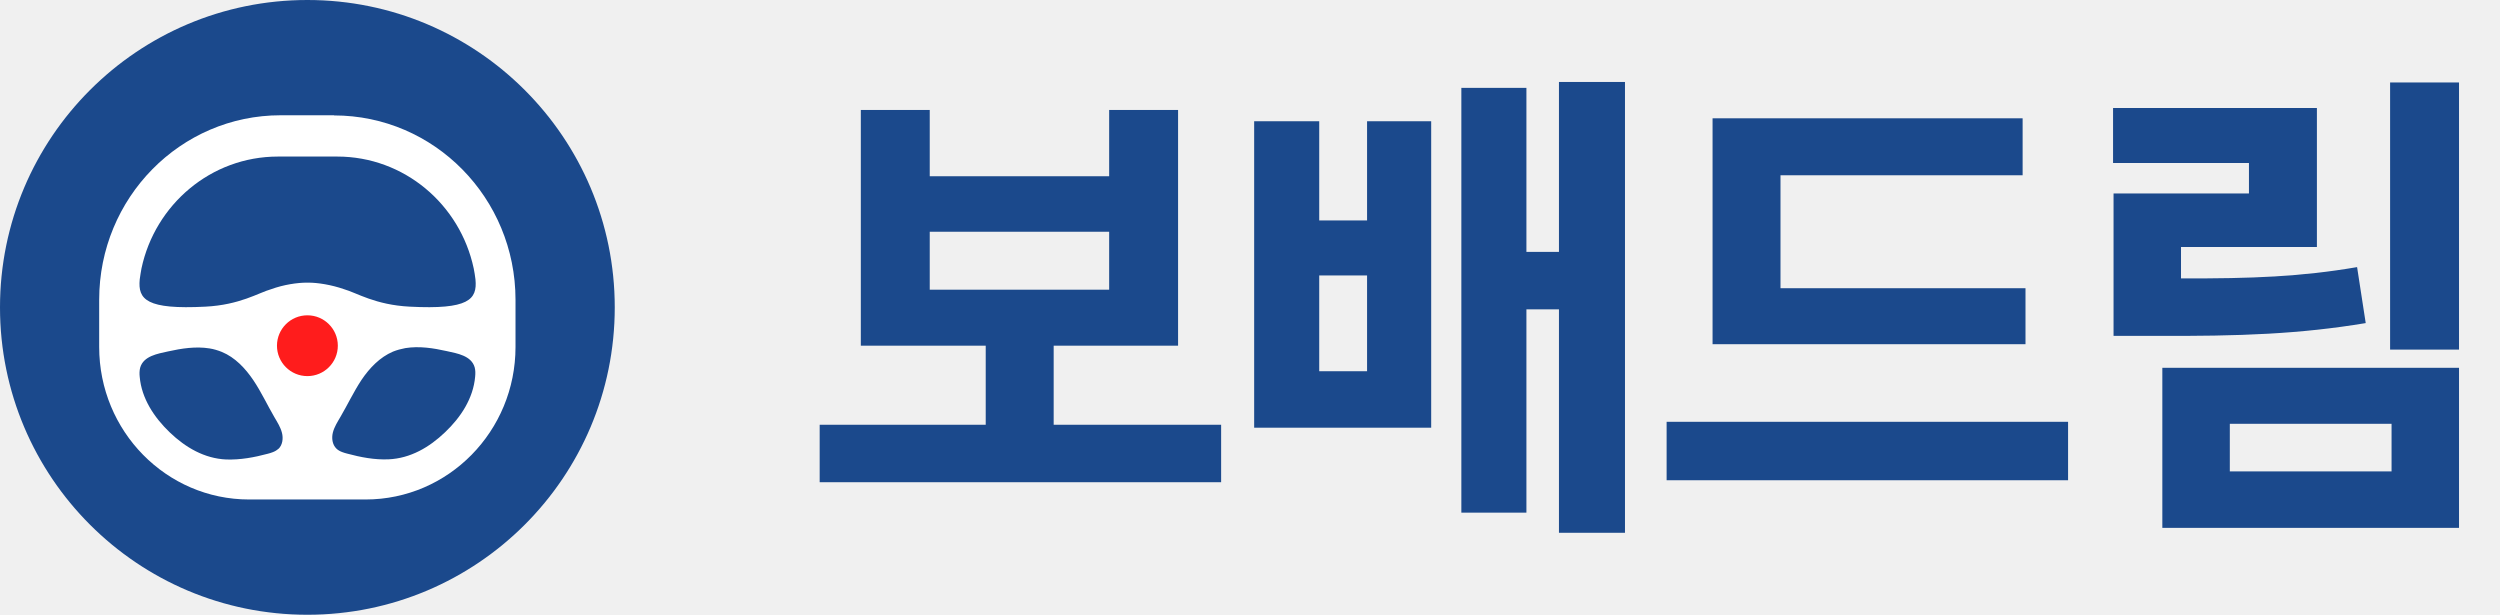
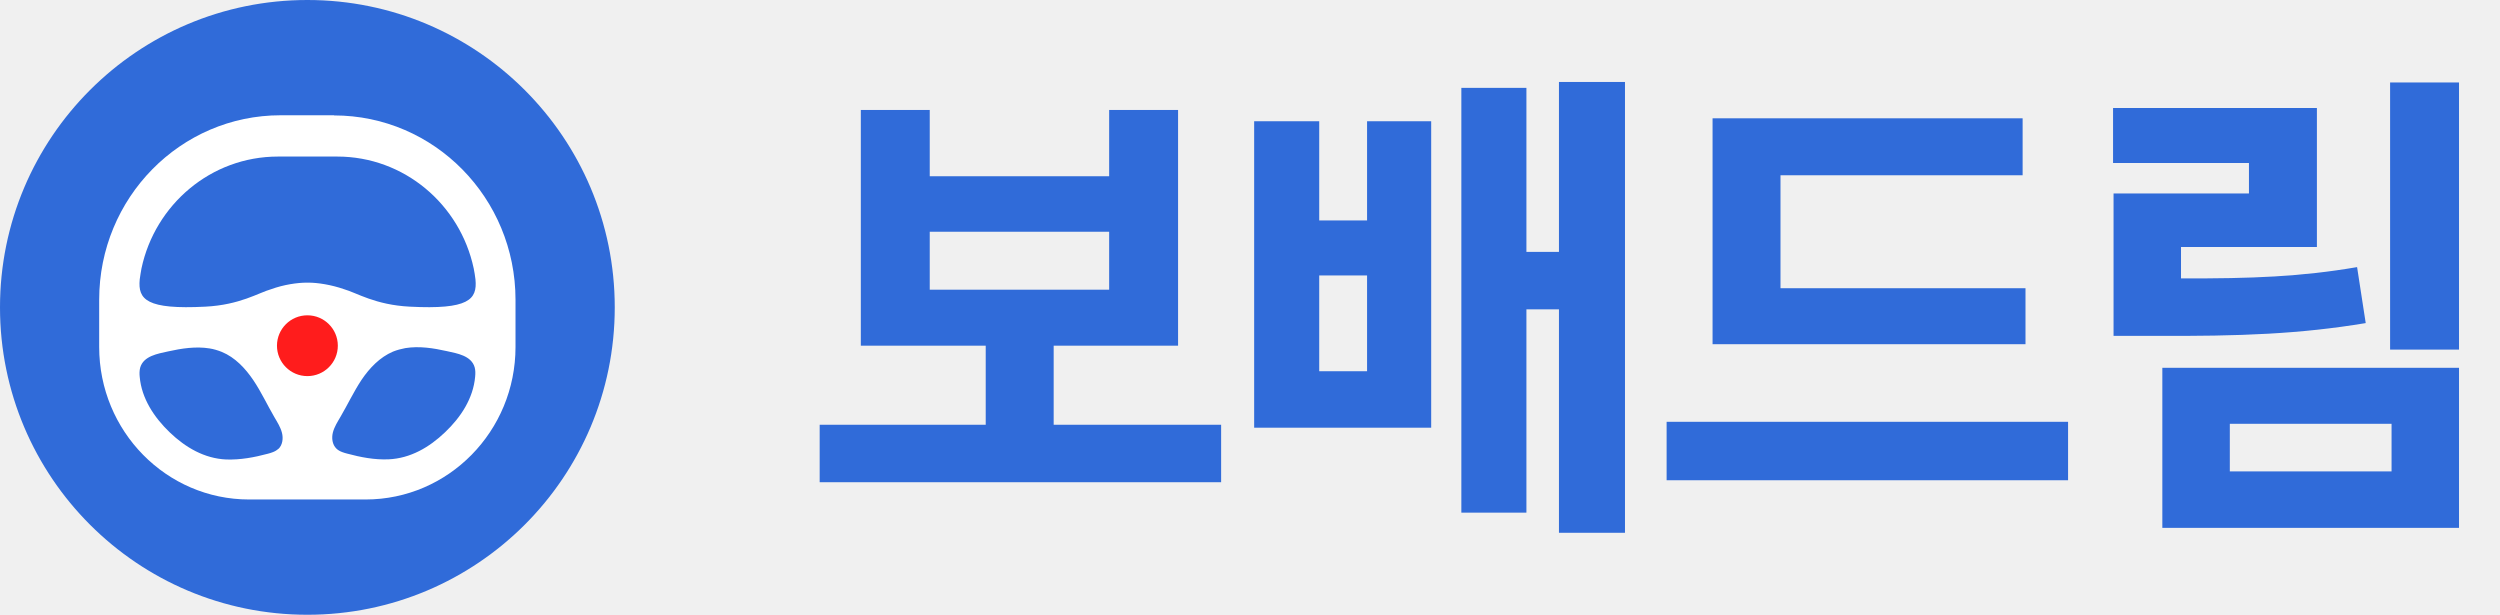
<svg xmlns="http://www.w3.org/2000/svg" width="122" height="30" viewBox="0 0 122 30" fill="none">
-   <rect width="30" height="30" rx="15" fill="#1B498C" />
+   <rect width="30" height="30" rx="15" fill="#306BD9" />
  <path d="M16.308 5.625H13.697C8.803 5.625 4.84 9.655 4.84 14.629V16.933C4.84 21.041 8.115 24.375 12.157 24.375H17.84C21.882 24.375 25.157 21.041 25.157 16.933V14.629C25.157 9.662 21.194 5.633 16.3 5.633L16.308 5.625ZM13.588 21.899C13.502 21.978 13.408 22.032 13.298 22.071C13.228 22.102 13.15 22.118 13.072 22.142C12.407 22.321 11.727 22.446 11.039 22.423C9.976 22.376 9.053 21.837 8.287 21.103C7.521 20.369 6.911 19.447 6.818 18.393C6.802 18.245 6.802 18.089 6.841 17.94C7.005 17.37 7.701 17.261 8.193 17.151C8.858 17.003 9.554 16.894 10.226 17.003C10.429 17.034 10.633 17.097 10.828 17.175C11.469 17.44 11.969 17.971 12.36 18.549C12.751 19.127 13.04 19.76 13.392 20.361C13.533 20.603 13.689 20.845 13.759 21.119C13.83 21.392 13.791 21.712 13.588 21.907V21.899ZM23.187 18.385C23.093 19.44 22.491 20.361 21.718 21.095C20.951 21.829 20.029 22.368 18.966 22.415C18.278 22.446 17.598 22.313 16.933 22.134C16.855 22.11 16.777 22.095 16.707 22.064C16.597 22.024 16.495 21.97 16.417 21.892C16.214 21.696 16.175 21.376 16.245 21.103C16.316 20.83 16.472 20.587 16.613 20.345C16.965 19.744 17.262 19.112 17.645 18.534C18.036 17.956 18.536 17.433 19.177 17.159C19.372 17.081 19.576 17.026 19.779 16.988C20.459 16.878 21.147 16.988 21.811 17.136C22.304 17.245 23 17.355 23.164 17.925C23.203 18.073 23.203 18.221 23.187 18.378V18.385ZM19.998 14.965C18.309 14.879 17.402 14.286 16.793 14.114C16.167 13.895 15.503 13.793 15.049 13.793C15.034 13.793 15.018 13.793 15.01 13.793C14.995 13.793 14.979 13.793 14.971 13.793C14.518 13.793 13.853 13.887 13.228 14.114C12.618 14.286 11.711 14.879 10.023 14.965C7.154 15.113 6.724 14.621 6.818 13.637C6.841 13.458 6.872 13.278 6.904 13.098C7.568 9.983 10.296 7.64 13.564 7.64H16.456C19.724 7.64 22.452 9.975 23.117 13.098C23.156 13.278 23.179 13.458 23.203 13.637C23.297 14.621 22.867 15.113 19.998 14.965Z" fill="white" />
  <path d="M15.001 18.354C15.821 18.354 16.486 17.69 16.486 16.87C16.486 16.051 15.821 15.387 15.001 15.387C14.181 15.387 13.516 16.051 13.516 16.87C13.516 17.69 14.181 18.354 15.001 18.354Z" fill="#FF1C1C" />
-   <path d="M59.591 20.728V23.532H40V20.728H48.103V16.869H42.008V5.366H45.371V8.601H54.127V5.366H57.49V16.869H51.419V20.728H59.591ZM45.371 14.137H54.127V11.309H45.371V14.137Z" fill="#1B498C" />
-   <path d="M64.378 5.917V10.758H66.713V5.917H69.842V20.872H61.203V5.917H64.378ZM64.378 18.116H66.713V13.442H64.378V18.116ZM79.299 4V26H76.077V15.096H74.489V25.017H71.314V4.288H74.489V12.292H76.077V4H79.299Z" fill="#1B498C" />
-   <path d="M98.844 14.065V16.797H83.573V5.773H98.704V8.553H86.888V14.065H98.844ZM100.922 20.584V23.436H81.331V20.584H100.922Z" fill="#1B498C" />
-   <path d="M120 4.024V17.061H116.637V4.024H120ZM113.065 5.27V12.052H106.433V13.586C109.912 13.598 112.306 13.502 115.026 13.035L115.447 15.767C112.271 16.294 109.399 16.414 105.055 16.39H103.141V9.44H109.749V7.954H103.117V5.27H113.065ZM120 17.948V25.76H105.522V17.948H120ZM108.815 20.68V23.004H116.708V20.68H108.815Z" fill="#1B498C" />
+   <path d="M59.591 20.728V23.532H40V20.728H48.103V16.869H42.008V5.366H45.371V8.601H54.127V5.366H57.49V16.869H51.419V20.728H59.591ZM45.371 14.137H54.127V11.309H45.371V14.137Z" fill="#306BD9" />
+   <path d="M64.378 5.917V10.758H66.713V5.917H69.842V20.872H61.203V5.917H64.378ZM64.378 18.116H66.713V13.442H64.378V18.116ZM79.299 4V26H76.077V15.096H74.489V25.017H71.314V4.288H74.489V12.292H76.077V4H79.299Z" fill="#306BD9" />
+   <path d="M98.844 14.065V16.797H83.573V5.773H98.704V8.553H86.888V14.065H98.844ZM100.922 20.584V23.436H81.331V20.584H100.922Z" fill="#306BD9" />
+   <path d="M120 4.024V17.061H116.637V4.024H120ZM113.065 5.27V12.052H106.433V13.586C109.912 13.598 112.306 13.502 115.026 13.035L115.447 15.767C112.271 16.294 109.399 16.414 105.055 16.39H103.141V9.44H109.749V7.954H103.117V5.27H113.065ZM120 17.948V25.76H105.522V17.948H120ZM108.815 20.68V23.004H116.708V20.68H108.815Z" fill="#306BD9" />
</svg>
